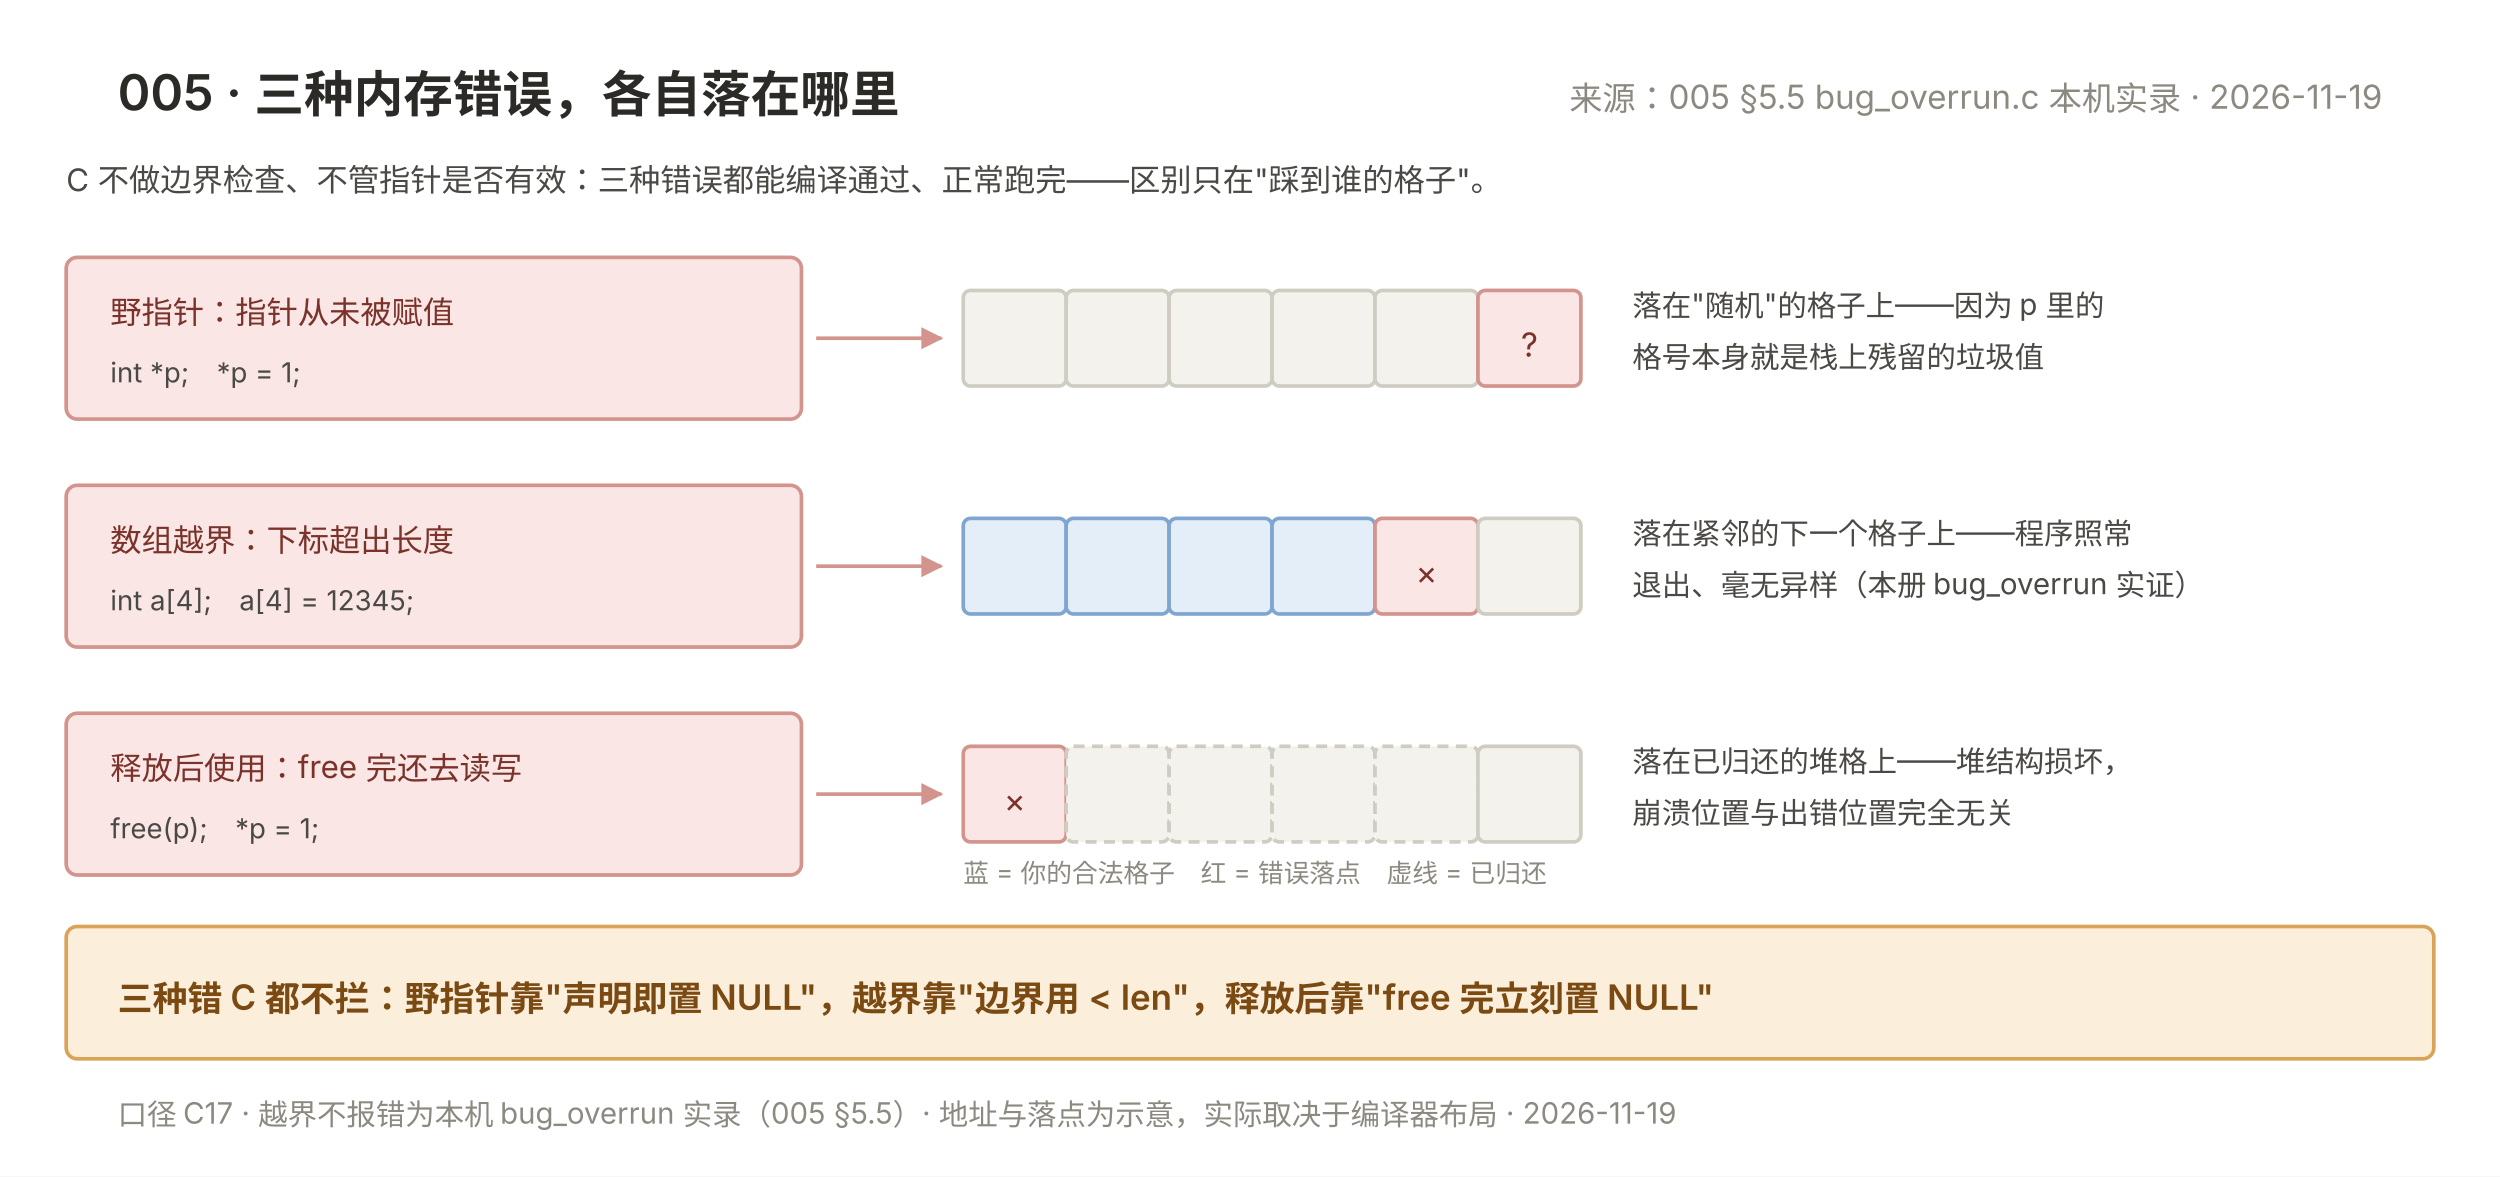
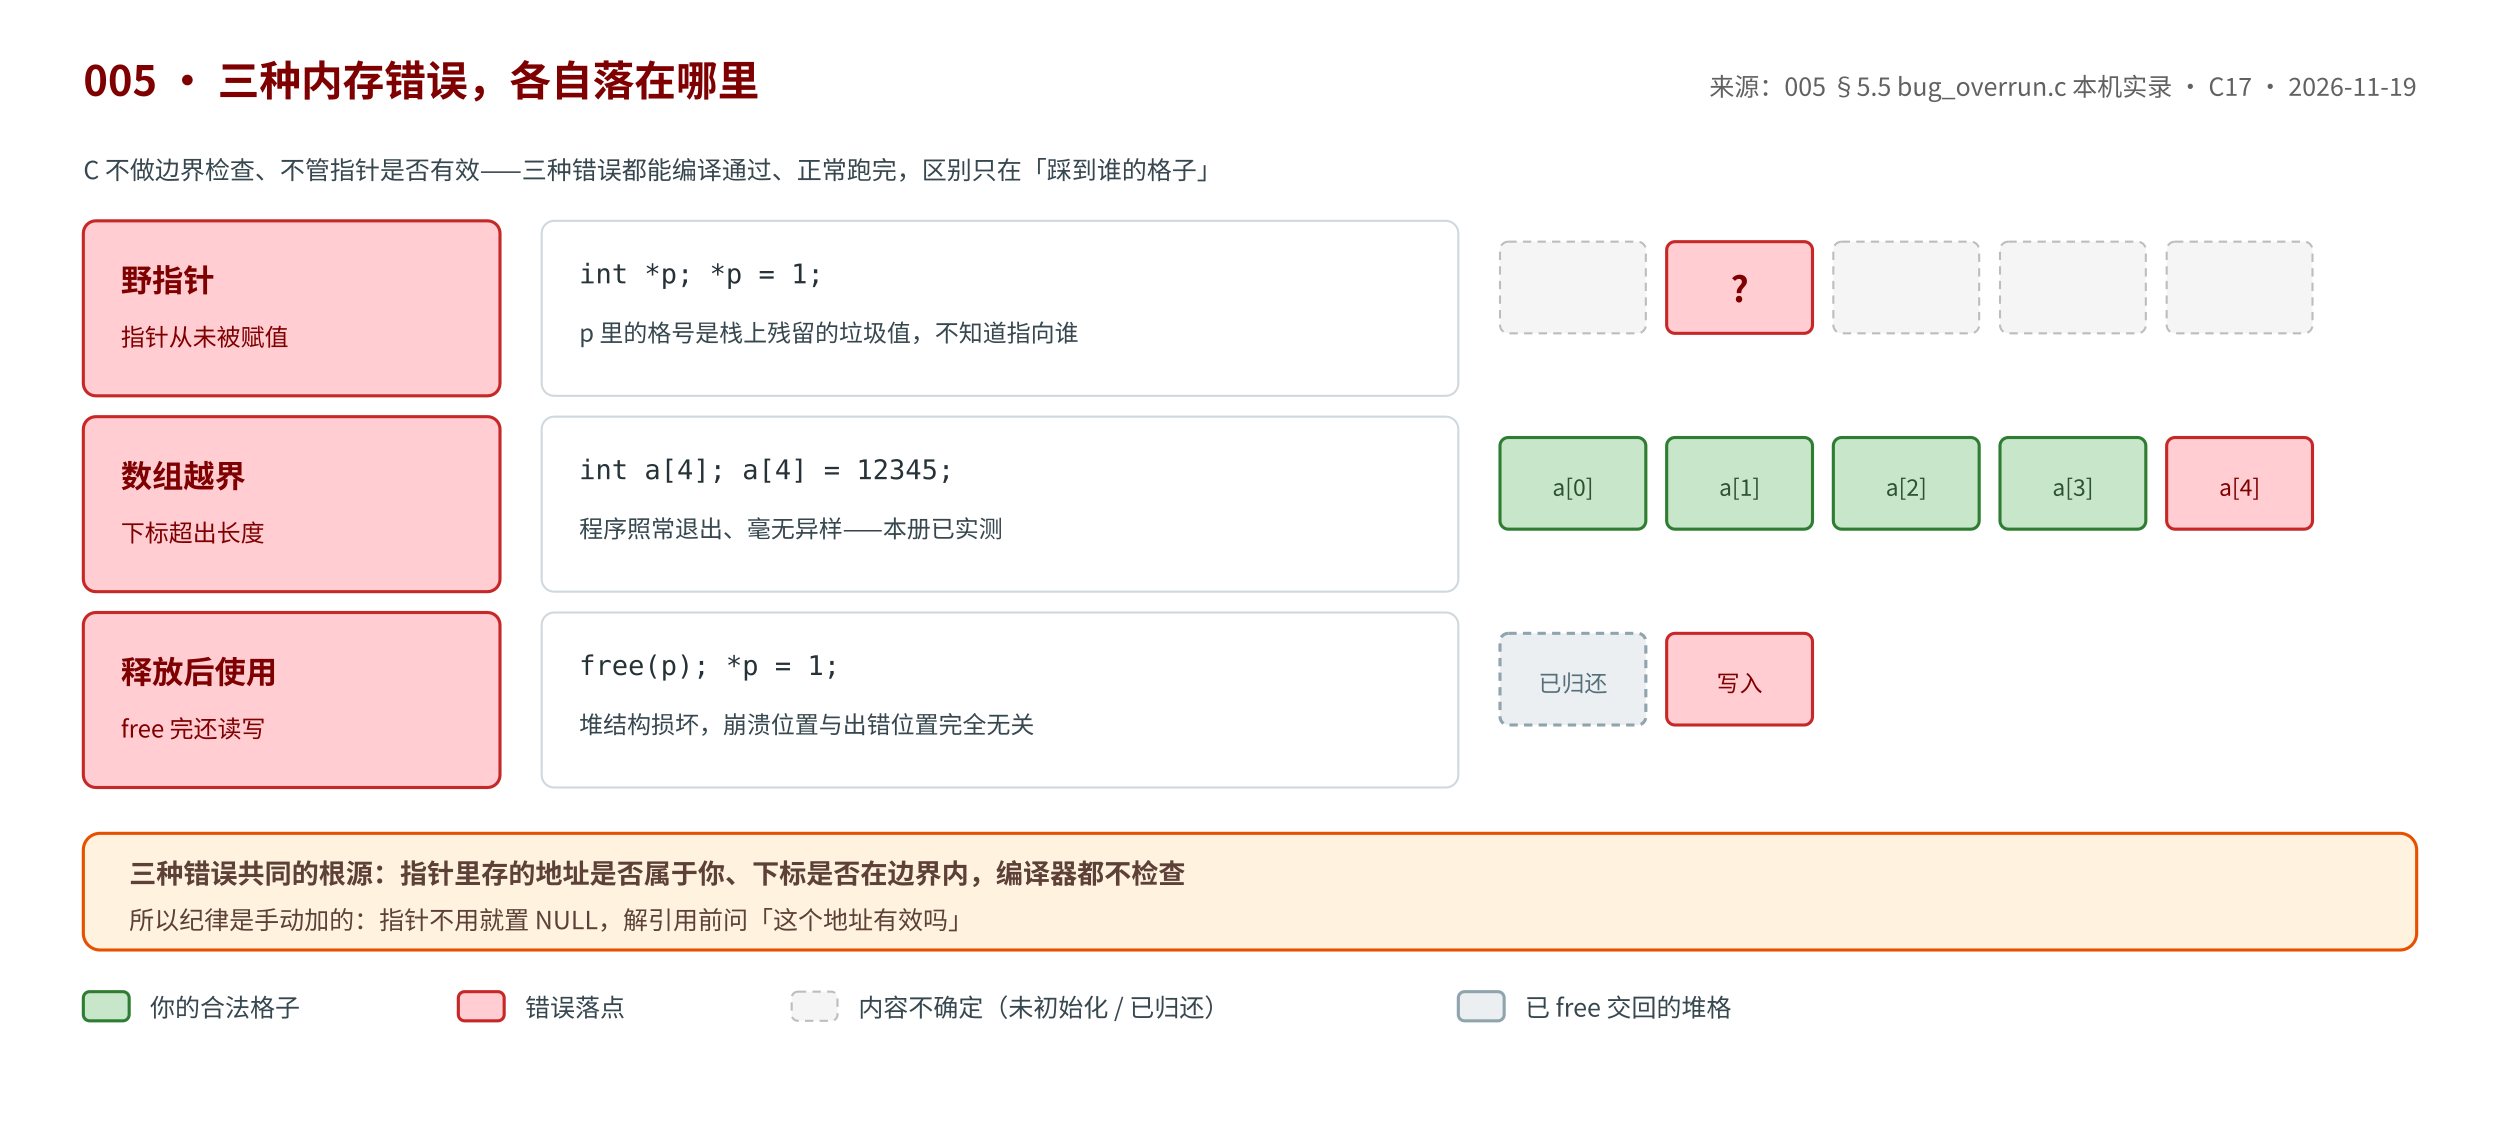
- <svg xmlns="http://www.w3.org/2000/svg" width="1200" height="564.71" viewBox="0 0 680 320" font-family="-apple-system, 'Segoe UI', 'Microsoft YaHei', 'PingFang SC', sans-serif">
-   <rect x="0" y="0" width="680" height="320" fill="#FFFFFF" />
-   <defs>
-     <marker id="a5Red" viewBox="0 0 10 10" refX="9" refY="5" markerWidth="6" markerHeight="6" orient="auto-start-reverse">
-       <path d="M0,0 L10,5 L0,10 z" fill="#D2948C" />
-     </marker>
-   </defs>
-   <text x="32" y="30" font-size="13.5" font-weight="600" fill="#2B2A27">005 · 三种内存错误，各自落在哪里</text>
-   <text x="648" y="30" font-size="9" fill="#8C8980" text-anchor="end">来源：005 §5.5 bug_overrun.c 本机实录 · 2026-11-19</text>
-   <text x="18" y="52" font-size="8.5" fill="#4A4945">C 不做边界检查、不管指针是否有效：三种错误都能编译通过、正常跑完——区别只在"踩到谁的格子"。</text>
-   <rect x="18" y="70" width="200" height="44" rx="3" fill="#FAE6E4" stroke="#D2948C" />
-   <text x="30" y="88" font-size="8.5" fill="#7A322B">野指针：指针从未被赋值</text>
-   <text x="30" y="104" font-size="7.5" fill="#4A4945">int *p;　*p = 1;</text>
-   <line x1="222" y1="92" x2="256" y2="92" stroke="#D2948C" marker-end="url(#a5Red)" />
-   <rect x="262" y="79" width="28" height="26" rx="2" fill="#F4F2EC" stroke="#CFCCC2" />
-   <rect x="290" y="79" width="28" height="26" rx="2" fill="#F4F2EC" stroke="#CFCCC2" />
-   <rect x="318" y="79" width="28" height="26" rx="2" fill="#F4F2EC" stroke="#CFCCC2" />
-   <rect x="346" y="79" width="28" height="26" rx="2" fill="#F4F2EC" stroke="#CFCCC2" />
-   <rect x="374" y="79" width="28" height="26" rx="2" fill="#F4F2EC" stroke="#CFCCC2" />
-   <rect x="402" y="79" width="28" height="26" rx="2" fill="#FAE6E4" stroke="#D2948C" />
-   <text x="416" y="97" font-size="9" fill="#7A322B" text-anchor="middle">?</text>
-   <text x="444" y="86" font-size="8" fill="#4A4945">落在"随机"的格子上——因为 p 里的</text>
-   <text x="444" y="100" font-size="8" fill="#4A4945">格号本身就是栈上残留的垃圾值</text>
-   <rect x="18" y="132" width="200" height="44" rx="3" fill="#FAE6E4" stroke="#D2948C" />
-   <text x="30" y="150" font-size="8.5" fill="#7A322B">数组越界：下标超出长度</text>
-   <text x="30" y="166" font-size="7.5" fill="#4A4945">int a[4];　a[4] = 12345;</text>
-   <line x1="222" y1="154" x2="256" y2="154" stroke="#D2948C" marker-end="url(#a5Red)" />
-   <rect x="262" y="141" width="28" height="26" rx="2" fill="#E4EEF9" stroke="#7FA6D0" />
-   <rect x="290" y="141" width="28" height="26" rx="2" fill="#E4EEF9" stroke="#7FA6D0" />
-   <rect x="318" y="141" width="28" height="26" rx="2" fill="#E4EEF9" stroke="#7FA6D0" />
-   <rect x="346" y="141" width="28" height="26" rx="2" fill="#E4EEF9" stroke="#7FA6D0" />
-   <rect x="374" y="141" width="28" height="26" rx="2" fill="#FAE6E4" stroke="#D2948C" />
-   <text x="388" y="159" font-size="9" fill="#7A322B" text-anchor="middle">×</text>
-   <rect x="402" y="141" width="28" height="26" rx="2" fill="#F4F2EC" stroke="#CFCCC2" />
-   <text x="444" y="148" font-size="8" fill="#4A4945">落在紧邻的下一个格子上——程序照常</text>
-   <text x="444" y="162" font-size="8" fill="#4A4945">退出、毫无异样（本册 bug_overrun 实证）</text>
-   <rect x="18" y="194" width="200" height="44" rx="3" fill="#FAE6E4" stroke="#D2948C" />
-   <text x="30" y="212" font-size="8.5" fill="#7A322B">释放后使用：free 完还去读写</text>
-   <text x="30" y="228" font-size="7.5" fill="#4A4945">free(p);　*p = 1;</text>
-   <line x1="222" y1="216" x2="256" y2="216" stroke="#D2948C" marker-end="url(#a5Red)" />
-   <rect x="262" y="203" width="28" height="26" rx="2" fill="#FAE6E4" stroke="#D2948C" />
-   <text x="276" y="221" font-size="9" fill="#7A322B" text-anchor="middle">×</text>
-   <rect x="290" y="203" width="28" height="26" rx="2" fill="#F4F2EC" stroke="#CFCCC2" stroke-dasharray="3 2" />
-   <rect x="318" y="203" width="28" height="26" rx="2" fill="#F4F2EC" stroke="#CFCCC2" stroke-dasharray="3 2" />
-   <rect x="346" y="203" width="28" height="26" rx="2" fill="#F4F2EC" stroke="#CFCCC2" stroke-dasharray="3 2" />
-   <rect x="374" y="203" width="28" height="26" rx="2" fill="#F4F2EC" stroke="#CFCCC2" stroke-dasharray="3 2" />
-   <rect x="402" y="203" width="28" height="26" rx="2" fill="#F4F2EC" stroke="#CFCCC2" />
-   <text x="444" y="210" font-size="8" fill="#4A4945">落在已归还的堆格上——堆结构损坏，</text>
-   <text x="444" y="224" font-size="8" fill="#4A4945">崩溃位置与出错位置完全无关</text>
-   <text x="262" y="240" font-size="7" fill="#8C8980">蓝 = 你的合法格子　红 = 错误落点　虚线 = 已归还</text>
-   <rect x="18" y="252" width="644" height="36" rx="3" fill="#FBEEDA" stroke="#D9A458" />
-   <text x="32" y="275" font-size="9.5" font-weight="600" fill="#7A4A12">三种错 C 都不拦：野指针靠"声明即置 NULL"，越界靠"边界用 &lt; len"，释放后靠"free 完立刻置 NULL"</text>
-   <text x="32" y="306" font-size="8" fill="#8C8980">口径 C17 · 越界不报错为本机 bug_overrun 实录（005 §5.5）· 地址与落点为示意，实际取决于编译器布局 · 2026-11-19</text>
+ <svg xmlns="http://www.w3.org/2000/svg" viewBox="0 0 1200 540" font-family="'Microsoft YaHei','PingFang SC','Noto Sans CJK SC',sans-serif">
+   <rect x="0" y="0" width="1200" height="540" fill="#ffffff" />
+   <text x="40" y="46" font-size="20" font-weight="bold" fill="#7f0000">005 · 三种内存错误，各自落在哪里</text>
+   <text x="1160" y="46" font-size="12" fill="#616161" text-anchor="end">来源：005 §5.5 bug_overrun.c 本机实录 · C17 · 2026-11-19</text>
+   <text x="40" y="86" font-size="12" fill="#37474f">C 不做边界检查、不管指针是否有效——三种错误都能编译通过、正常跑完，区别只在「踩到谁的格子」</text>
+   <rect x="40" y="106" width="200" height="84" rx="6" fill="#ffcdd2" stroke="#c62828" stroke-width="1.5" />
+   <text x="58" y="140" font-size="15" font-weight="bold" fill="#7f0000">野指针</text>
+   <text x="58" y="166" font-size="11.5" fill="#7f0000">指针从未被赋值</text>
+   <rect x="260" y="106" width="440" height="84" rx="6" fill="#ffffff" stroke="#cfd8dc" stroke-width="1" />
+   <text x="278" y="136" font-size="13" fill="#263238" font-family="ui-monospace,Menlo,Consolas,monospace">int *p;   *p = 1;</text>
+   <text x="278" y="164" font-size="11.5" fill="#37474f">p 里的格号是栈上残留的垃圾值，不知道指向谁</text>
+   <rect x="720" y="116" width="70" height="44" rx="4" fill="#f5f5f5" stroke="#bdbdbd" stroke-width="1" stroke-dasharray="4 3" />
+   <rect x="800" y="116" width="70" height="44" rx="4" fill="#ffcdd2" stroke="#c62828" stroke-width="1.5" />
+   <rect x="880" y="116" width="70" height="44" rx="4" fill="#f5f5f5" stroke="#bdbdbd" stroke-width="1" stroke-dasharray="4 3" />
+   <rect x="960" y="116" width="70" height="44" rx="4" fill="#f5f5f5" stroke="#bdbdbd" stroke-width="1" stroke-dasharray="4 3" />
+   <rect x="1040" y="116" width="70" height="44" rx="4" fill="#f5f5f5" stroke="#bdbdbd" stroke-width="1" stroke-dasharray="4 3" />
+   <text x="835" y="145" font-size="17" font-weight="bold" fill="#7f0000" text-anchor="middle">?</text>
+   <rect x="40" y="200" width="200" height="84" rx="6" fill="#ffcdd2" stroke="#c62828" stroke-width="1.5" />
+   <text x="58" y="234" font-size="15" font-weight="bold" fill="#7f0000">数组越界</text>
+   <text x="58" y="260" font-size="11.5" fill="#7f0000">下标超出长度</text>
+   <rect x="260" y="200" width="440" height="84" rx="6" fill="#ffffff" stroke="#cfd8dc" stroke-width="1" />
+   <text x="278" y="230" font-size="13" fill="#263238" font-family="ui-monospace,Menlo,Consolas,monospace">int a[4];   a[4] = 12345;</text>
+   <text x="278" y="258" font-size="11.5" fill="#37474f">程序照常退出、毫无异样——本册已实测</text>
+   <rect x="720" y="210" width="70" height="44" rx="4" fill="#c8e6c9" stroke="#2e7d32" stroke-width="1.5" />
+   <rect x="800" y="210" width="70" height="44" rx="4" fill="#c8e6c9" stroke="#2e7d32" stroke-width="1.5" />
+   <rect x="880" y="210" width="70" height="44" rx="4" fill="#c8e6c9" stroke="#2e7d32" stroke-width="1.5" />
+   <rect x="960" y="210" width="70" height="44" rx="4" fill="#c8e6c9" stroke="#2e7d32" stroke-width="1.5" />
+   <rect x="1040" y="210" width="70" height="44" rx="4" fill="#ffcdd2" stroke="#c62828" stroke-width="1.5" />
+   <text x="755" y="238" font-size="11" fill="#2e5230" text-anchor="middle">a[0]</text>
+   <text x="835" y="238" font-size="11" fill="#2e5230" text-anchor="middle">a[1]</text>
+   <text x="915" y="238" font-size="11" fill="#2e5230" text-anchor="middle">a[2]</text>
+   <text x="995" y="238" font-size="11" fill="#2e5230" text-anchor="middle">a[3]</text>
+   <text x="1075" y="238" font-size="11" fill="#7f0000" text-anchor="middle">a[4]</text>
+   <rect x="40" y="294" width="200" height="84" rx="6" fill="#ffcdd2" stroke="#c62828" stroke-width="1.5" />
+   <text x="58" y="328" font-size="15" font-weight="bold" fill="#7f0000">释放后使用</text>
+   <text x="58" y="354" font-size="11.5" fill="#7f0000">free 完还读写</text>
+   <rect x="260" y="294" width="440" height="84" rx="6" fill="#ffffff" stroke="#cfd8dc" stroke-width="1" />
+   <text x="278" y="324" font-size="13" fill="#263238" font-family="ui-monospace,Menlo,Consolas,monospace">free(p);   *p = 1;</text>
+   <text x="278" y="352" font-size="11.5" fill="#37474f">堆结构损坏，崩溃位置与出错位置完全无关</text>
+   <rect x="720" y="304" width="70" height="44" rx="4" fill="#eceff1" stroke="#90a4ae" stroke-width="1.5" stroke-dasharray="4 3" />
+   <rect x="800" y="304" width="70" height="44" rx="4" fill="#ffcdd2" stroke="#c62828" stroke-width="1.5" />
+   <text x="755" y="332" font-size="11" fill="#546e7a" text-anchor="middle">已归还</text>
+   <text x="835" y="332" font-size="11" fill="#7f0000" text-anchor="middle">写入</text>
+   <rect x="40" y="400" width="1120" height="56" rx="8" fill="#fff3e0" stroke="#e65100" stroke-width="1.5" />
+   <text x="62" y="424" font-size="13" font-weight="bold" fill="#5d4037">三种错误共同的根源：指针里存的地址是否属于你、下标是否在边界内，编译器都不检查</text>
+   <text x="62" y="446" font-size="12" fill="#5d4037">所以纪律是手动加的：指针不用就置 NULL，解引用前问「这个地址有效吗」</text>
+   <rect x="40" y="476" width="22" height="14" rx="3" fill="#c8e6c9" stroke="#2e7d32" stroke-width="1.5" />
+   <text x="72" y="488" font-size="12" fill="#37474f">你的合法格子</text>
+   <rect x="220" y="476" width="22" height="14" rx="3" fill="#ffcdd2" stroke="#c62828" stroke-width="1.5" />
+   <text x="252" y="488" font-size="12" fill="#37474f">错误落点</text>
+   <rect x="380" y="476" width="22" height="14" rx="3" fill="#f5f5f5" stroke="#bdbdbd" stroke-width="1" stroke-dasharray="4 3" />
+   <text x="412" y="488" font-size="12" fill="#37474f">内容不确定（未初始化 / 已归还）</text>
+   <rect x="700" y="476" width="22" height="14" rx="3" fill="#eceff1" stroke="#90a4ae" stroke-width="1.5" />
+   <text x="732" y="488" font-size="12" fill="#37474f">已 free 交回的堆格</text>
</svg>
